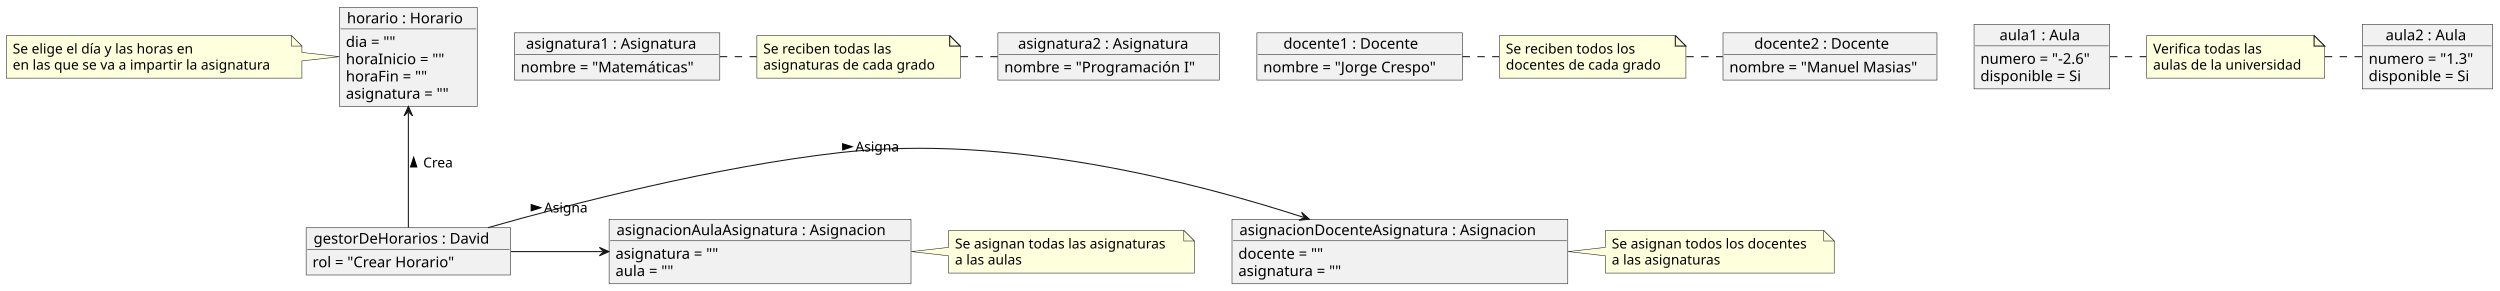
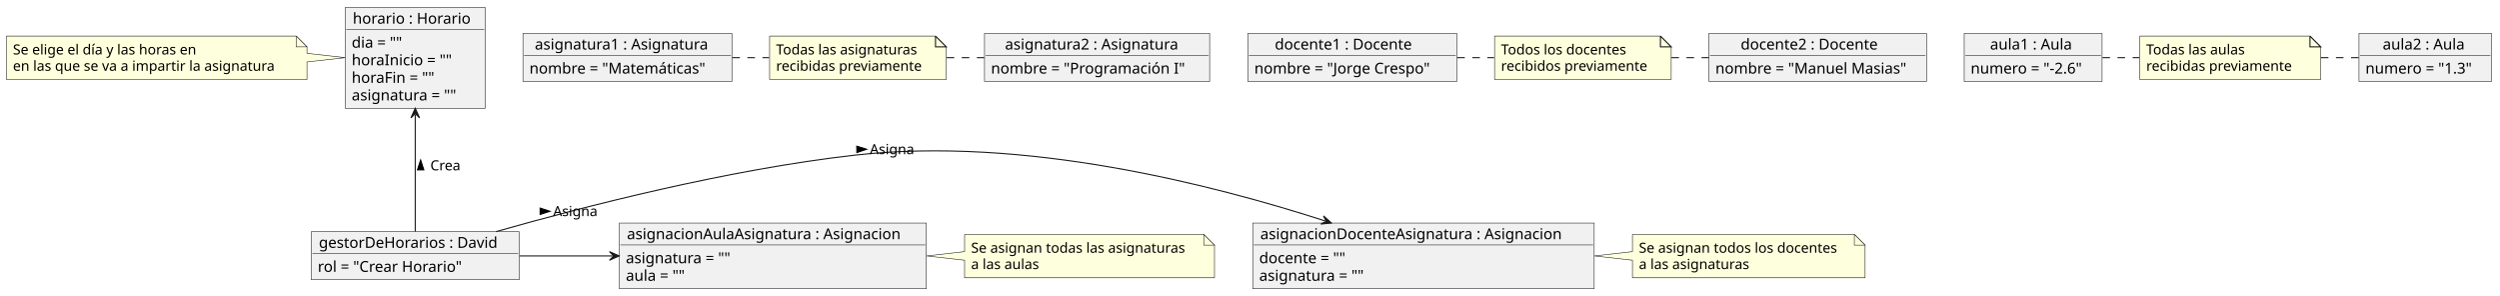
- <svg xmlns="http://www.w3.org/2000/svg" contentStyleType="text/css" height="274px" preserveAspectRatio="none" style="width:2360px;height:274px;background:#FFFFFF;" version="1.1" viewBox="0 0 2360 274" width="2360px" zoomAndPan="magnify">
+ <svg xmlns="http://www.w3.org/2000/svg" contentStyleType="text/css" height="274px" preserveAspectRatio="none" style="width:2320px;height:274px;background:#FFFFFF;" version="1.1" viewBox="0 0 2320 274" width="2320px" zoomAndPan="magnify">
  <defs />
  <g>
    <g id="elem_gestorDeHorarios">
      <rect fill="#F1F1F1" height="44.594" style="stroke:#181818;stroke-width:0.5;" width="193" x="289" y="215" />
      <text fill="#000000" font-family="sans-serif" font-size="14" lengthAdjust="spacing" textLength="179" x="296" y="229.995">gestorDeHorarios : David</text>
      <line style="stroke:#181818;stroke-width:0.5;" x1="290" x2="481" y1="235.297" y2="235.297" />
      <text fill="#000000" font-family="sans-serif" font-size="14" lengthAdjust="spacing" textLength="147" x="295" y="252.292">rol = "Crear Horario"</text>
    </g>
    <g id="elem_asignatura1">
      <rect fill="#F1F1F1" height="44.594" style="stroke:#181818;stroke-width:0.5;" width="194" x="485.5" y="31" />
      <text fill="#000000" font-family="sans-serif" font-size="14" lengthAdjust="spacing" textLength="172" x="496.5" y="45.995">asignatura1 : Asignatura</text>
      <line style="stroke:#181818;stroke-width:0.5;" x1="486.5" x2="678.5" y1="51.297" y2="51.297" />
      <text fill="#000000" font-family="sans-serif" font-size="14" lengthAdjust="spacing" textLength="182" x="491.5" y="68.292">nombre = "Matemáticas"</text>
    </g>
    <g id="elem_asignatura2">
-       <rect fill="#F1F1F1" height="44.594" style="stroke:#181818;stroke-width:0.5;" width="209" x="942" y="31" />
-       <text fill="#000000" font-family="sans-serif" font-size="14" lengthAdjust="spacing" textLength="171" x="961" y="45.995">asignatura2 : Asignatura</text>
-       <line style="stroke:#181818;stroke-width:0.5;" x1="943" x2="1150" y1="51.297" y2="51.297" />
-       <text fill="#000000" font-family="sans-serif" font-size="14" lengthAdjust="spacing" textLength="197" x="948" y="68.292">nombre = "Programación I"</text>
+       <rect fill="#F1F1F1" height="44.594" style="stroke:#181818;stroke-width:0.5;" width="209" x="914" y="31" />
+       <text fill="#000000" font-family="sans-serif" font-size="14" lengthAdjust="spacing" textLength="171" x="933" y="45.995">asignatura2 : Asignatura</text>
+       <line style="stroke:#181818;stroke-width:0.5;" x1="915" x2="1122" y1="51.297" y2="51.297" />
+       <text fill="#000000" font-family="sans-serif" font-size="14" lengthAdjust="spacing" textLength="197" x="920" y="68.292">nombre = "Programación I"</text>
    </g>
    <g id="elem_docente1">
-       <rect fill="#F1F1F1" height="44.594" style="stroke:#181818;stroke-width:0.5;" width="194" x="1186.5" y="31" />
-       <text fill="#000000" font-family="sans-serif" font-size="14" lengthAdjust="spacing" textLength="144" x="1211.5" y="45.995">docente1 : Docente</text>
-       <line style="stroke:#181818;stroke-width:0.5;" x1="1187.5" x2="1379.5" y1="51.297" y2="51.297" />
-       <text fill="#000000" font-family="sans-serif" font-size="14" lengthAdjust="spacing" textLength="182" x="1192.5" y="68.292">nombre = "Jorge Crespo"</text>
+       <rect fill="#F1F1F1" height="44.594" style="stroke:#181818;stroke-width:0.5;" width="194" x="1158.5" y="31" />
+       <text fill="#000000" font-family="sans-serif" font-size="14" lengthAdjust="spacing" textLength="144" x="1183.5" y="45.995">docente1 : Docente</text>
+       <line style="stroke:#181818;stroke-width:0.5;" x1="1159.5" x2="1351.5" y1="51.297" y2="51.297" />
+       <text fill="#000000" font-family="sans-serif" font-size="14" lengthAdjust="spacing" textLength="182" x="1164.5" y="68.292">nombre = "Jorge Crespo"</text>
    </g>
    <g id="elem_docente2">
-       <rect fill="#F1F1F1" height="44.594" style="stroke:#181818;stroke-width:0.5;" width="202" x="1626.5" y="31" />
-       <text fill="#000000" font-family="sans-serif" font-size="14" lengthAdjust="spacing" textLength="143" x="1656" y="45.995">docente2 : Docente</text>
-       <line style="stroke:#181818;stroke-width:0.5;" x1="1627.5" x2="1827.5" y1="51.297" y2="51.297" />
-       <text fill="#000000" font-family="sans-serif" font-size="14" lengthAdjust="spacing" textLength="190" x="1632.5" y="68.292">nombre = "Manuel Masias"</text>
+       <rect fill="#F1F1F1" height="44.594" style="stroke:#181818;stroke-width:0.5;" width="202" x="1586.5" y="31" />
+       <text fill="#000000" font-family="sans-serif" font-size="14" lengthAdjust="spacing" textLength="143" x="1616" y="45.995">docente2 : Docente</text>
+       <line style="stroke:#181818;stroke-width:0.5;" x1="1587.5" x2="1787.5" y1="51.297" y2="51.297" />
+       <text fill="#000000" font-family="sans-serif" font-size="14" lengthAdjust="spacing" textLength="190" x="1592.5" y="68.292">nombre = "Manuel Masias"</text>
    </g>
    <g id="elem_aula1">
-       <rect fill="#F1F1F1" height="60.891" style="stroke:#181818;stroke-width:0.5;" width="128" x="1863.5" y="23" />
-       <text fill="#000000" font-family="sans-serif" font-size="14" lengthAdjust="spacing" textLength="80" x="1887.5" y="37.995">aula1 : Aula</text>
-       <line style="stroke:#181818;stroke-width:0.5;" x1="1864.5" x2="1990.5" y1="43.297" y2="43.297" />
-       <text fill="#000000" font-family="sans-serif" font-size="14" lengthAdjust="spacing" textLength="116" x="1869.5" y="60.292">numero = "-2.6"</text>
-       <text fill="#000000" font-family="sans-serif" font-size="14" lengthAdjust="spacing" textLength="107" x="1869.5" y="76.589">disponible = Si</text>
+       <rect fill="#F1F1F1" height="44.594" style="stroke:#181818;stroke-width:0.5;" width="128" x="1823.5" y="31" />
+       <text fill="#000000" font-family="sans-serif" font-size="14" lengthAdjust="spacing" textLength="80" x="1847.5" y="45.995">aula1 : Aula</text>
+       <line style="stroke:#181818;stroke-width:0.5;" x1="1824.5" x2="1950.5" y1="51.297" y2="51.297" />
+       <text fill="#000000" font-family="sans-serif" font-size="14" lengthAdjust="spacing" textLength="116" x="1829.5" y="68.292">numero = "-2.6"</text>
    </g>
    <g id="elem_aula2">
-       <rect fill="#F1F1F1" height="60.891" style="stroke:#181818;stroke-width:0.5;" width="123" x="2230" y="23" />
-       <text fill="#000000" font-family="sans-serif" font-size="14" lengthAdjust="spacing" textLength="79" x="2252" y="37.995">aula2 : Aula</text>
-       <line style="stroke:#181818;stroke-width:0.5;" x1="2231" x2="2352" y1="43.297" y2="43.297" />
-       <text fill="#000000" font-family="sans-serif" font-size="14" lengthAdjust="spacing" textLength="111" x="2236" y="60.292">numero = "1.3"</text>
-       <text fill="#000000" font-family="sans-serif" font-size="14" lengthAdjust="spacing" textLength="107" x="2236" y="76.589">disponible = Si</text>
+       <rect fill="#F1F1F1" height="44.594" style="stroke:#181818;stroke-width:0.5;" width="123" x="2190" y="31" />
+       <text fill="#000000" font-family="sans-serif" font-size="14" lengthAdjust="spacing" textLength="79" x="2212" y="45.995">aula2 : Aula</text>
+       <line style="stroke:#181818;stroke-width:0.5;" x1="2191" x2="2312" y1="51.297" y2="51.297" />
+       <text fill="#000000" font-family="sans-serif" font-size="14" lengthAdjust="spacing" textLength="111" x="2196" y="68.292">numero = "1.3"</text>
    </g>
    <g id="elem_asignacionDocenteAsignatura">
      <rect fill="#F1F1F1" height="60.891" style="stroke:#181818;stroke-width:0.5;" width="317" x="1163" y="207" />
      <text fill="#000000" font-family="sans-serif" font-size="14" lengthAdjust="spacing" textLength="303" x="1170" y="221.995">asignacionDocenteAsignatura : Asignacion</text>
      <line style="stroke:#181818;stroke-width:0.5;" x1="1164" x2="1479" y1="227.297" y2="227.297" />
      <text fill="#000000" font-family="sans-serif" font-size="14" lengthAdjust="spacing" textLength="93" x="1169" y="244.292">docente = ""</text>
      <text fill="#000000" font-family="sans-serif" font-size="14" lengthAdjust="spacing" textLength="107" x="1169" y="260.589">asignatura = ""</text>
    </g>
    <g id="elem_asignacionAulaAsignatura">
      <rect fill="#F1F1F1" height="60.891" style="stroke:#181818;stroke-width:0.5;" width="285" x="575" y="207" />
      <text fill="#000000" font-family="sans-serif" font-size="14" lengthAdjust="spacing" textLength="271" x="582" y="221.995">asignacionAulaAsignatura : Asignacion</text>
      <line style="stroke:#181818;stroke-width:0.5;" x1="576" x2="859" y1="227.297" y2="227.297" />
      <text fill="#000000" font-family="sans-serif" font-size="14" lengthAdjust="spacing" textLength="107" x="581" y="244.292">asignatura = ""</text>
      <text fill="#000000" font-family="sans-serif" font-size="14" lengthAdjust="spacing" textLength="61" x="581" y="260.589">aula = ""</text>
    </g>
    <g id="elem_horario">
      <rect fill="#F1F1F1" height="93.484" style="stroke:#181818;stroke-width:0.5;" width="130" x="320.5" y="7" />
      <text fill="#000000" font-family="sans-serif" font-size="14" lengthAdjust="spacing" textLength="116" x="327.5" y="21.995">horario : Horario</text>
      <line style="stroke:#181818;stroke-width:0.5;" x1="321.5" x2="449.5" y1="27.297" y2="27.297" />
      <text fill="#000000" font-family="sans-serif" font-size="14" lengthAdjust="spacing" textLength="54" x="326.5" y="44.292">dia = ""</text>
      <text fill="#000000" font-family="sans-serif" font-size="14" lengthAdjust="spacing" textLength="103" x="326.5" y="60.589">horaInicio = ""</text>
      <text fill="#000000" font-family="sans-serif" font-size="14" lengthAdjust="spacing" textLength="86" x="326.5" y="76.886">horaFin = ""</text>
      <text fill="#000000" font-family="sans-serif" font-size="14" lengthAdjust="spacing" textLength="107" x="326.5" y="93.183">asignatura = ""</text>
    </g>
    <g id="elem_nota1">
-       <path d="M714.5,33.5 L714.5,73.766 L906.5,73.766 L906.5,43.5 L896.5,33.5 L714.5,33.5 " fill="#FEFFDD" style="stroke:#181818;stroke-width:0.5;" />
-       <path d="M896.5,33.5 L896.5,43.5 L906.5,43.5 L896.5,33.5 " fill="#FEFFDD" style="stroke:#181818;stroke-width:1.0;" />
-       <text fill="#000000" font-family="sans-serif" font-size="13" lengthAdjust="spacing" textLength="129" x="720.5" y="50.567">Se reciben todas las</text>
-       <text fill="#000000" font-family="sans-serif" font-size="13" lengthAdjust="spacing" textLength="171" x="720.5" y="65.7">asignaturas de cada grado</text>
+       <path d="M714.5,33.5 L714.5,73.766 L878.5,73.766 L878.5,43.5 L868.5,33.5 L714.5,33.5 " fill="#FEFFDD" style="stroke:#181818;stroke-width:0.5;" />
+       <path d="M868.5,33.5 L868.5,43.5 L878.5,43.5 L868.5,33.5 " fill="#FEFFDD" style="stroke:#181818;stroke-width:1.0;" />
+       <text fill="#000000" font-family="sans-serif" font-size="13" lengthAdjust="spacing" textLength="140" x="720.5" y="50.567">Todas las asignaturas</text>
+       <text fill="#000000" font-family="sans-serif" font-size="13" lengthAdjust="spacing" textLength="143" x="720.5" y="65.7">recibidas previamente</text>
    </g>
    <g id="elem_nota2">
-       <path d="M1415.5,33.5 L1415.5,73.766 L1591.5,73.766 L1591.5,43.5 L1581.5,33.5 L1415.5,33.5 " fill="#FEFFDD" style="stroke:#181818;stroke-width:0.5;" />
-       <path d="M1581.5,33.5 L1581.5,43.5 L1591.5,43.5 L1581.5,33.5 " fill="#FEFFDD" style="stroke:#181818;stroke-width:1.0;" />
-       <text fill="#000000" font-family="sans-serif" font-size="13" lengthAdjust="spacing" textLength="129" x="1421.5" y="50.567">Se reciben todos los</text>
-       <text fill="#000000" font-family="sans-serif" font-size="13" lengthAdjust="spacing" textLength="155" x="1421.5" y="65.7">docentes de cada grado</text>
+       <path d="M1387.5,33.5 L1387.5,73.766 L1551.5,73.766 L1551.5,43.5 L1541.5,33.5 L1387.5,33.5 " fill="#FEFFDD" style="stroke:#181818;stroke-width:0.5;" />
+       <path d="M1541.5,33.5 L1541.5,43.5 L1551.5,43.5 L1541.5,33.5 " fill="#FEFFDD" style="stroke:#181818;stroke-width:1.0;" />
+       <text fill="#000000" font-family="sans-serif" font-size="13" lengthAdjust="spacing" textLength="124" x="1393.5" y="50.567">Todos los docentes</text>
+       <text fill="#000000" font-family="sans-serif" font-size="13" lengthAdjust="spacing" textLength="143" x="1393.5" y="65.7">recibidos previamente</text>
    </g>
    <g id="elem_nota3">
-       <path d="M2026.5,33.5 L2026.5,73.766 L2194.5,73.766 L2194.5,43.5 L2184.5,33.5 L2026.5,33.5 " fill="#FEFFDD" style="stroke:#181818;stroke-width:0.5;" />
-       <path d="M2184.5,33.5 L2184.5,43.5 L2194.5,43.5 L2184.5,33.5 " fill="#FEFFDD" style="stroke:#181818;stroke-width:1.0;" />
-       <text fill="#000000" font-family="sans-serif" font-size="13" lengthAdjust="spacing" textLength="110" x="2032.5" y="50.567">Verifica todas las</text>
-       <text fill="#000000" font-family="sans-serif" font-size="13" lengthAdjust="spacing" textLength="147" x="2032.5" y="65.7">aulas de la universidad</text>
+       <path d="M1986.5,33.5 L1986.5,73.766 L2154.5,73.766 L2154.5,43.5 L2144.5,33.5 L1986.5,33.5 " fill="#FEFFDD" style="stroke:#181818;stroke-width:0.5;" />
+       <path d="M2144.5,33.5 L2144.5,43.5 L2154.5,43.5 L2144.5,33.5 " fill="#FEFFDD" style="stroke:#181818;stroke-width:1.0;" />
+       <text fill="#000000" font-family="sans-serif" font-size="13" lengthAdjust="spacing" textLength="99" x="1992.5" y="50.567">Todas las aulas</text>
+       <text fill="#000000" font-family="sans-serif" font-size="13" lengthAdjust="spacing" textLength="143" x="1992.5" y="65.7">recibidas previamente</text>
    </g>
    <g id="elem_nota4">
      <path d="M895.5,217.5 L895.5,233.5 L860.193,237.5 L895.5,241.5 L895.5,257.766 A0,0 0 0 0 895.5,257.766 L1127.5,257.766 A0,0 0 0 0 1127.5,257.766 L1127.5,227.5 L1117.5,217.5 L895.5,217.5 A0,0 0 0 0 895.5,217.5 " fill="#FEFFDD" style="stroke:#181818;stroke-width:0.5;" />
      <path d="M1117.5,217.5 L1117.5,227.5 L1127.5,227.5 L1117.5,217.5 " fill="#FEFFDD" style="stroke:#181818;stroke-width:0.5;" />
      <text fill="#000000" font-family="sans-serif" font-size="13" lengthAdjust="spacing" textLength="211" x="901.5" y="234.567">Se asignan todas las asignaturas</text>
      <text fill="#000000" font-family="sans-serif" font-size="13" lengthAdjust="spacing" textLength="68" x="901.5" y="249.7">a las aulas</text>
    </g>
    <g id="elem_nota5">
      <path d="M1515.5,217.5 L1515.5,233.5 L1480.17,237.5 L1515.5,241.5 L1515.5,257.766 A0,0 0 0 0 1515.5,257.766 L1731.5,257.766 A0,0 0 0 0 1731.5,257.766 L1731.5,227.5 L1721.5,217.5 L1515.5,217.5 A0,0 0 0 0 1515.5,217.5 " fill="#FEFFDD" style="stroke:#181818;stroke-width:0.5;" />
      <path d="M1721.5,217.5 L1721.5,227.5 L1731.5,227.5 L1721.5,217.5 " fill="#FEFFDD" style="stroke:#181818;stroke-width:0.5;" />
      <text fill="#000000" font-family="sans-serif" font-size="13" lengthAdjust="spacing" textLength="195" x="1521.5" y="234.567">Se asignan todos los docentes</text>
      <text fill="#000000" font-family="sans-serif" font-size="13" lengthAdjust="spacing" textLength="109" x="1521.5" y="249.7">a las asignaturas</text>
    </g>
    <g id="elem_note6">
      <path d="M6,33.5 L6,73.766 A0,0 0 0 0 6,73.766 L285,73.766 A0,0 0 0 0 285,73.766 L285,57.5 L320.454,53.5 L285,49.5 L285,43.5 L275,33.5 L6,33.5 A0,0 0 0 0 6,33.5 " fill="#FEFFDD" style="stroke:#181818;stroke-width:0.5;" />
      <path d="M275,33.5 L275,43.5 L285,43.5 L275,33.5 " fill="#FEFFDD" style="stroke:#181818;stroke-width:0.5;" />
      <text fill="#000000" font-family="sans-serif" font-size="13" lengthAdjust="spacing" textLength="182" x="12" y="50.567">Se elige el día y las horas en</text>
      <text fill="#000000" font-family="sans-serif" font-size="13" lengthAdjust="spacing" textLength="258" x="12" y="65.7">en las que se va a impartir la asignatura</text>
    </g>
    <g id="link_gestorDeHorarios_asignacionDocenteAsignatura">
-       <path codeLine="32" d="M460.567,214.931 C541.758,191.79 675.438,157.355 793.5,144 C950.755,126.212 1126.281,171.434 1230.301,205.066 " fill="none" id="gestorDeHorarios-to-asignacionDocenteAsignatura" style="stroke:#181818;stroke-width:1.0;" />
+       <path codeLine="30" d="M460.567,214.931 C541.758,191.79 675.438,157.355 793.5,144 C950.755,126.212 1126.281,171.434 1230.301,205.066 " fill="none" id="gestorDeHorarios-to-asignacionDocenteAsignatura" style="stroke:#181818;stroke-width:1.0;" />
      <polygon fill="#181818" points="1236.01,206.912,1228.677,200.337,1231.253,205.373,1226.216,207.949,1236.01,206.912" style="stroke:#181818;stroke-width:1.0;" />
      <polygon fill="#000000" points="804.5,138.502,795.418,135.68,795.493,141.557,804.5,138.502" style="stroke:#000000;stroke-width:1.0;" />
      <text fill="#000000" font-family="sans-serif" font-size="13" lengthAdjust="spacing" textLength="43" x="807.5" y="143.067">Asigna</text>
      <text fill="#000000" font-family="sans-serif" font-size="13" lengthAdjust="spacing" textLength="4" x="820.5" y="158.2"> </text>
      <text fill="#000000" font-family="sans-serif" font-size="13" lengthAdjust="spacing" textLength="4" x="820.5" y="173.333"> </text>
    </g>
    <g id="link_gestorDeHorarios_asignacionAulaAsignatura">
-       <path codeLine="38" d="M482.421,237.5 C511.321,237.5 537.622,237.5 568.804,237.5 " fill="none" id="gestorDeHorarios-to-asignacionAulaAsignatura" style="stroke:#181818;stroke-width:1.0;" />
+       <path codeLine="36" d="M482.421,237.5 C511.321,237.5 537.622,237.5 568.804,237.5 " fill="none" id="gestorDeHorarios-to-asignacionAulaAsignatura" style="stroke:#181818;stroke-width:1.0;" />
      <polygon fill="#181818" points="574.804,237.5,565.804,233.5,569.804,237.5,565.804,241.5,574.804,237.5" style="stroke:#181818;stroke-width:1.0;" />
      <polygon fill="#000000" points="510.5,196.066,501.455,193.127,501.455,199.005,510.5,196.066" style="stroke:#000000;stroke-width:1.0;" />
      <text fill="#000000" font-family="sans-serif" font-size="13" lengthAdjust="spacing" textLength="43" x="513.5" y="200.567">Asigna</text>
      <text fill="#000000" font-family="sans-serif" font-size="13" lengthAdjust="spacing" textLength="4" x="526.5" y="215.7"> </text>
      <text fill="#000000" font-family="sans-serif" font-size="13" lengthAdjust="spacing" textLength="4" x="526.5" y="230.833"> </text>
    </g>
    <g id="link_asignatura1_nota1">
-       <path codeLine="48" d="M679.578,53.5 C691.17,53.5 702.762,53.5 714.354,53.5 " fill="none" id="asignatura1-nota1" style="stroke:#181818;stroke-width:1.0;stroke-dasharray:7.0,7.0;" />
+       <path codeLine="46" d="M679.887,53.5 C691.275,53.5 702.663,53.5 714.051,53.5 " fill="none" id="asignatura1-nota1" style="stroke:#181818;stroke-width:1.0;stroke-dasharray:7.0,7.0;" />
    </g>
    <g id="link_nota1_asignatura2">
-       <path codeLine="49" d="M906.836,53.5 C918.475,53.5 930.113,53.5 941.752,53.5 " fill="none" id="nota1-asignatura2" style="stroke:#181818;stroke-width:1.0;stroke-dasharray:7.0,7.0;" />
+       <path codeLine="47" d="M878.883,53.5 C890.518,53.5 902.152,53.5 913.787,53.5 " fill="none" id="nota1-asignatura2" style="stroke:#181818;stroke-width:1.0;stroke-dasharray:7.0,7.0;" />
    </g>
    <g id="link_docente1_nota2">
-       <path codeLine="52" d="M1380.61,53.5 C1392.13,53.5 1403.65,53.5 1415.17,53.5 " fill="none" id="docente1-nota2" style="stroke:#181818;stroke-width:1.0;stroke-dasharray:7.0,7.0;" />
+       <path codeLine="50" d="M1352.89,53.5 C1364.27,53.5 1375.66,53.5 1387.05,53.5 " fill="none" id="docente1-nota2" style="stroke:#181818;stroke-width:1.0;stroke-dasharray:7.0,7.0;" />
    </g>
    <g id="link_nota2_docente2">
-       <path codeLine="53" d="M1591.88,53.5 C1603.35,53.5 1614.83,53.5 1626.31,53.5 " fill="none" id="nota2-docente2" style="stroke:#181818;stroke-width:1.0;stroke-dasharray:7.0,7.0;" />
+       <path codeLine="51" d="M1551.68,53.5 C1563.26,53.5 1574.84,53.5 1586.43,53.5 " fill="none" id="nota2-docente2" style="stroke:#181818;stroke-width:1.0;stroke-dasharray:7.0,7.0;" />
    </g>
    <g id="link_aula1_nota3">
-       <path codeLine="56" d="M1991.84,53.5 C2003.27,53.5 2014.7,53.5 2026.14,53.5 " fill="none" id="aula1-nota3" style="stroke:#181818;stroke-width:1.0;stroke-dasharray:7.0,7.0;" />
+       <path codeLine="54" d="M1951.84,53.5 C1963.27,53.5 1974.7,53.5 1986.14,53.5 " fill="none" id="aula1-nota3" style="stroke:#181818;stroke-width:1.0;stroke-dasharray:7.0,7.0;" />
    </g>
    <g id="link_nota3_aula2">
-       <path codeLine="57" d="M2194.64,53.5 C2206.37,53.5 2218.1,53.5 2229.83,53.5 " fill="none" id="nota3-aula2" style="stroke:#181818;stroke-width:1.0;stroke-dasharray:7.0,7.0;" />
+       <path codeLine="55" d="M2154.64,53.5 C2166.37,53.5 2178.1,53.5 2189.83,53.5 " fill="none" id="nota3-aula2" style="stroke:#181818;stroke-width:1.0;stroke-dasharray:7.0,7.0;" />
    </g>
    <g id="link_horario_gestorDeHorarios">
-       <path codeLine="68" d="M385.5,106.426 C385.5,143.072 385.5,186.765 385.5,214.84 " fill="none" id="horario-backto-gestorDeHorarios" style="stroke:#181818;stroke-width:1.0;" />
+       <path codeLine="66" d="M385.5,106.426 C385.5,143.072 385.5,186.765 385.5,214.84 " fill="none" id="horario-backto-gestorDeHorarios" style="stroke:#181818;stroke-width:1.0;" />
      <polygon fill="#181818" points="385.5,100.426,381.5,109.426,385.5,105.426,389.5,109.426,385.5,100.426" style="stroke:#181818;stroke-width:1.0;" />
      <polygon fill="#000000" points="390.5,148.566,387.561,157.612,393.439,157.612,390.5,148.566" style="stroke:#000000;stroke-width:1.0;" />
      <text fill="#000000" font-family="sans-serif" font-size="13" lengthAdjust="spacing" textLength="30" x="399.5" y="158.067">Crea</text>
    </g>
  </g>
</svg>
